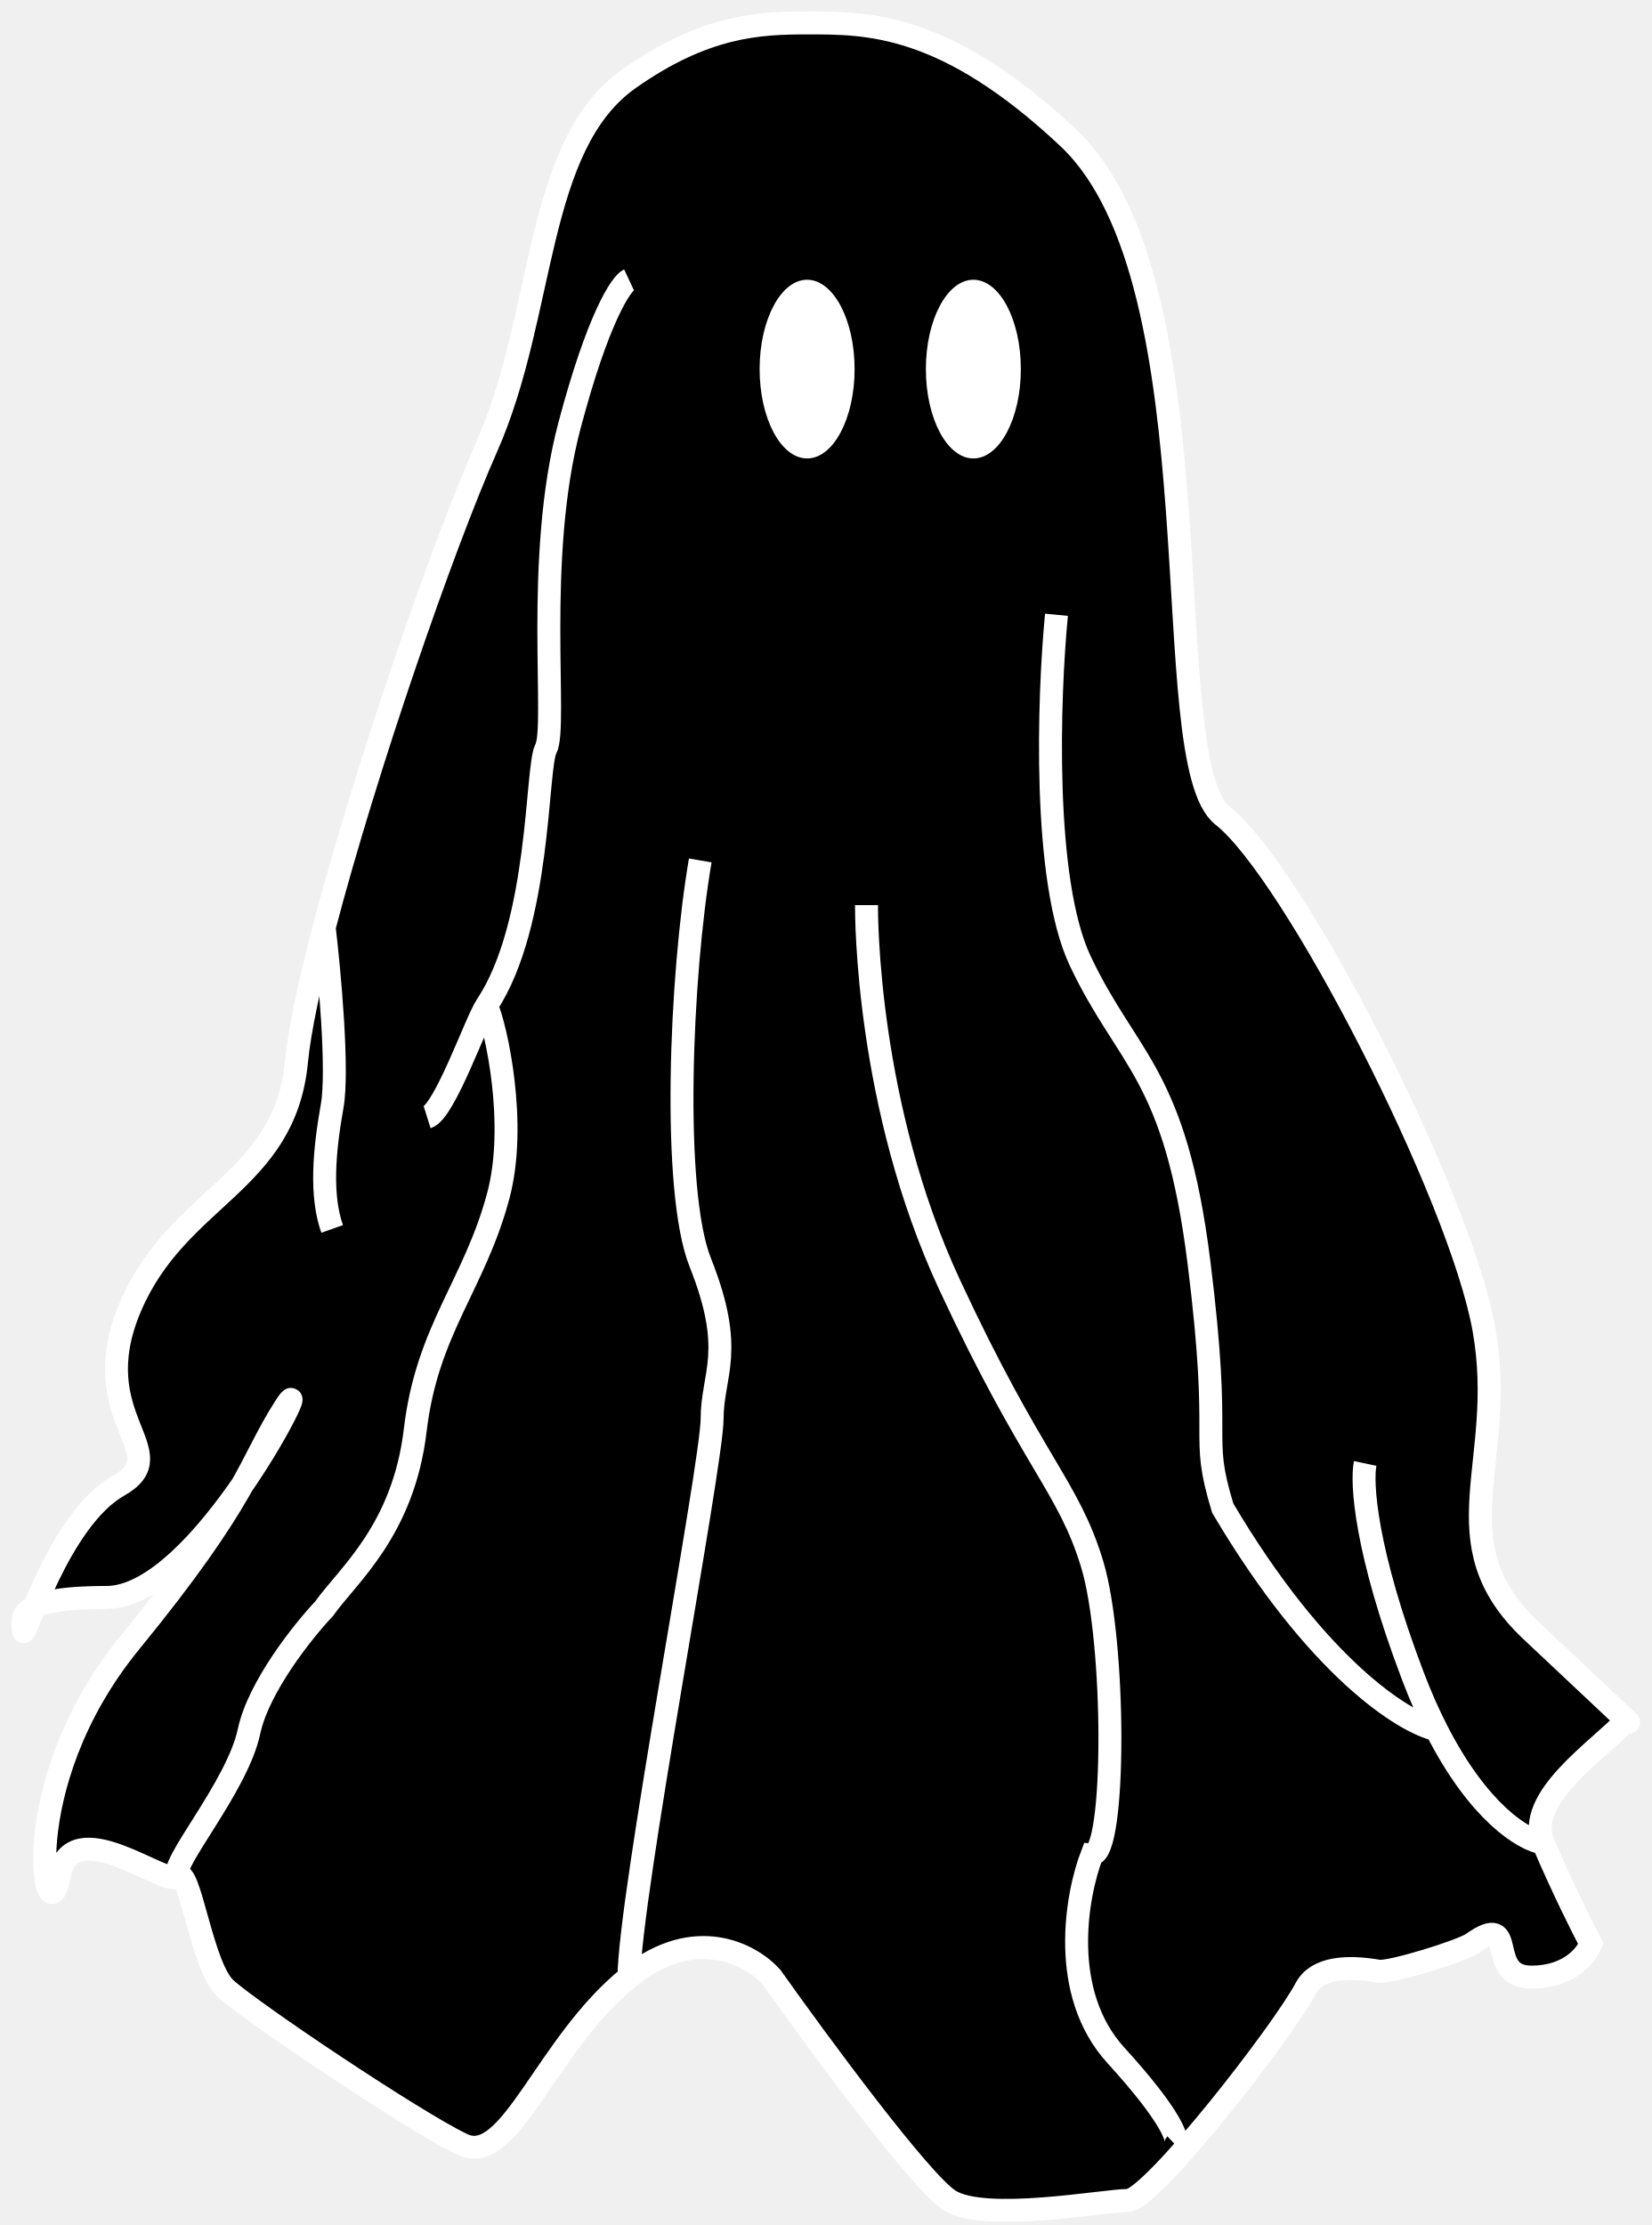
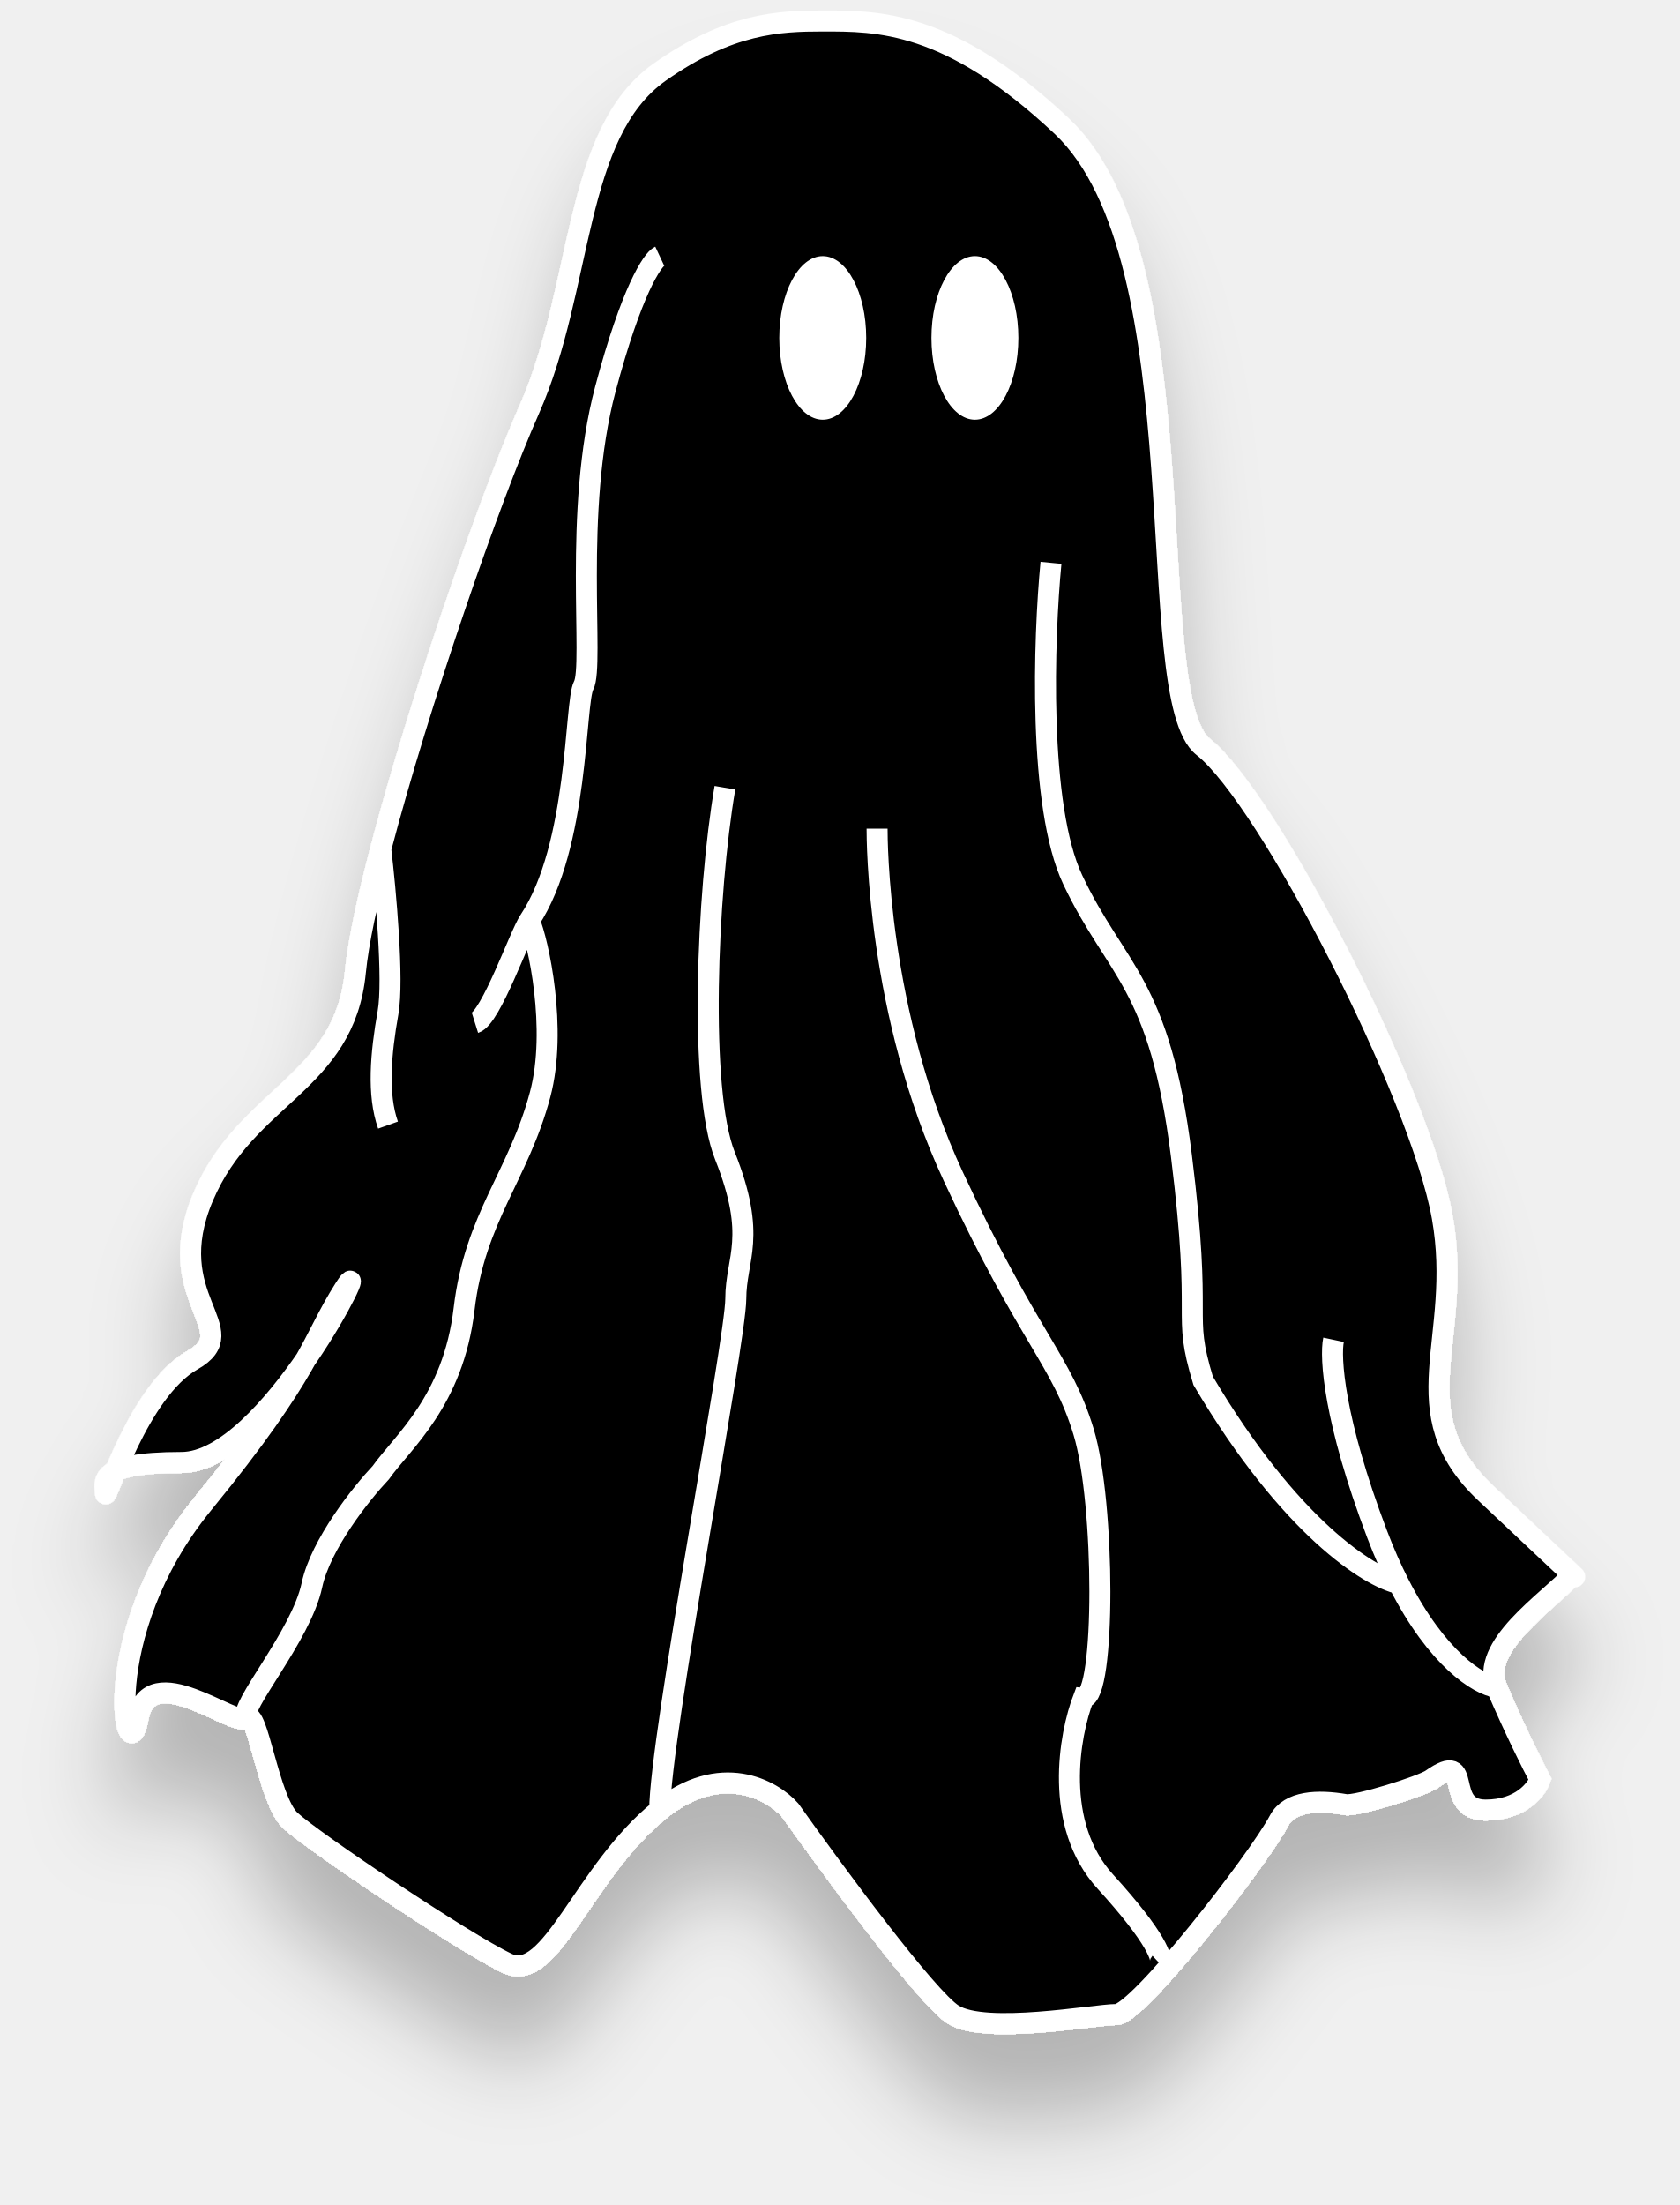
- <svg xmlns="http://www.w3.org/2000/svg" width="72" height="97" viewBox="0 0 72 97" fill="none">
-   <path d="M35.183 1L35.259 1C37.838 1 41.24 0.999 46.571 6.012C53.3 12.341 50.272 33.191 53.3 35.564C56.406 37.998 63.652 52.116 64.688 57.958C65.723 63.8 62.617 67.207 66.758 71.102L70.899 74.996C69.691 76.295 66.447 78.404 67.275 80.351C68.104 82.299 69.001 84.084 69.346 84.733C69.174 85.22 68.414 86.193 66.758 86.193C64.688 86.193 66.24 83.272 64.17 84.733C63.733 85.041 60.609 86.025 60.082 85.933C58.745 85.701 57.408 85.768 56.923 86.68C55.888 88.627 50.194 95.93 49.159 95.93C48.124 95.93 42.948 96.903 41.395 95.93C40.153 95.151 35.701 89.114 33.63 86.193C32.768 85.22 30.318 83.856 27.419 86.193C23.796 89.114 22.243 94.469 20.172 93.496C18.102 92.522 10.855 87.654 9.82 86.68C8.785 85.706 8.267 81.325 7.75 81.812C7.232 82.299 3.091 78.891 2.574 81.812C2.056 84.733 0.503 77.917 5.679 71.589C8.439 68.215 9.727 66.225 10.564 64.733C8.951 67.07 6.673 69.641 4.644 69.641C2.892 69.641 1.974 69.816 1.497 70.054C1.186 70.799 1.021 71.26 1.021 71.102C1.021 70.821 0.848 70.378 1.497 70.054C2.143 68.512 3.417 65.758 5.162 64.773C7.75 63.313 3.609 61.852 5.679 56.984C7.75 52.116 12.408 51.629 12.926 46.274C13.059 44.893 13.503 42.831 14.132 40.432C15.942 33.53 19.287 23.834 21.208 19.499C23.796 13.657 23.278 6.355 27.419 3.434C30.732 1.097 33.113 1 35.183 1Z" fill="black" />
-   <path d="M67.275 80.351C66.447 78.404 69.691 76.295 70.899 74.996C71.244 75.321 70.899 74.996 66.758 71.102C62.617 67.207 65.723 63.8 64.688 57.958C63.652 52.116 56.406 37.998 53.3 35.564C50.272 33.191 53.3 12.341 46.571 6.012C41.188 0.949 37.771 1 35.183 1C33.113 1 30.732 1.097 27.419 3.434C23.278 6.355 23.796 13.657 21.208 19.499C19.287 23.834 15.942 33.53 14.132 40.432M67.275 80.351C68.104 82.299 69.001 84.084 69.346 84.733C69.174 85.22 68.414 86.193 66.758 86.193C64.688 86.193 66.24 83.272 64.17 84.733V84.733C63.733 85.041 60.609 86.025 60.082 85.933C58.745 85.701 57.408 85.768 56.923 86.68C55.888 88.627 50.194 95.93 49.159 95.93C48.124 95.93 42.948 96.903 41.395 95.93C40.153 95.151 35.701 89.114 33.63 86.193C32.768 85.22 30.318 83.856 27.419 86.193M67.275 80.351C66.407 80.215 64.448 79.007 62.617 75.406M27.419 86.193C23.796 89.114 22.243 94.469 20.172 93.496C18.102 92.522 10.855 87.654 9.82 86.68C8.785 85.706 8.267 81.325 7.75 81.812M27.419 86.193C27.419 82.785 31.042 63.8 31.042 61.852C31.042 59.905 32.078 58.931 30.525 55.037C29.282 51.921 29.662 42.542 30.525 37.511M7.75 81.812C7.232 82.299 3.091 78.891 2.574 81.812C2.056 84.733 0.503 77.917 5.679 71.589C10.855 65.26 10.855 63.8 12.408 61.365C13.961 58.931 8.785 69.641 4.644 69.641C0.503 69.641 1.021 70.615 1.021 71.102C1.021 71.589 2.574 66.234 5.162 64.773C7.75 63.313 3.609 61.852 5.679 56.984C7.75 52.116 12.408 51.629 12.926 46.274C13.059 44.893 13.503 42.831 14.132 40.432M7.75 81.812C7.328 81.325 10.338 77.917 10.855 75.483C11.27 73.536 13.212 71.102 14.132 70.128C15.167 68.668 17.584 66.721 18.102 62.339C18.62 57.958 20.69 56.011 21.725 52.116C22.553 49 21.632 44.814 21.208 43.84M14.132 40.432C14.363 42.38 14.756 46.664 14.479 48.221C14.132 50.169 13.961 52.116 14.479 53.576M27.419 12.197C27.074 12.359 26.073 13.852 24.831 18.526C23.278 24.367 24.313 31.67 23.796 32.643C23.363 33.456 23.577 40.281 21.208 43.84M18.62 48.708C19.387 48.468 20.74 44.542 21.208 43.84M37.771 39.459C37.771 39.946 37.771 48.221 41.395 56.011C45.018 63.8 46.571 64.773 47.606 68.181C48.641 71.589 48.641 80.838 47.606 80.838C46.916 82.623 46.157 86.875 48.641 89.601C51.126 92.327 51.402 93.333 51.229 93.496M46.053 26.801C45.708 30.371 45.432 38.388 47.089 41.893C49.159 46.274 51.229 46.761 52.265 55.037C53.3 63.313 52.265 62.339 53.3 65.747C57.441 72.757 61.237 75.107 62.617 75.406M59.511 63.8C59.339 64.611 59.511 67.597 61.582 73.049C61.916 73.93 62.264 74.713 62.617 75.406" stroke="white" />
-   <ellipse cx="35.183" cy="16.091" rx="2.07" ry="3.895" fill="white" />
-   <ellipse cx="42.43" cy="16.091" rx="2.07" ry="3.895" fill="white" />
+ <svg xmlns="http://www.w3.org/2000/svg" width="80" height="105" viewBox="0 0 80 105" fill="none">
+   <g filter="url(#filter0_d_4_99)">
+     <path d="M39.183 1L39.259 1C41.838 1 45.24 0.999 50.571 6.012C57.3 12.341 54.272 33.191 57.3 35.564C60.406 37.998 67.652 52.116 68.688 57.958C69.723 63.8 66.617 67.207 70.758 71.102L74.899 74.996C73.691 76.295 70.447 78.404 71.275 80.351C72.104 82.299 73.001 84.084 73.346 84.733C73.174 85.22 72.414 86.193 70.758 86.193C68.688 86.193 70.24 83.272 68.17 84.733C67.733 85.041 64.609 86.025 64.082 85.933C62.745 85.701 61.408 85.768 60.923 86.68C59.888 88.627 54.194 95.93 53.159 95.93C52.124 95.93 46.948 96.903 45.395 95.93C44.153 95.151 39.701 89.114 37.63 86.193C36.768 85.22 34.318 83.856 31.419 86.193C27.796 89.114 26.243 94.469 24.172 93.496C22.102 92.522 14.855 87.654 13.82 86.68C12.785 85.706 12.267 81.325 11.75 81.812C11.232 82.299 7.091 78.891 6.574 81.812C6.056 84.733 4.503 77.917 9.679 71.589C12.439 68.215 13.727 66.225 14.564 64.733C12.951 67.07 10.673 69.641 8.644 69.641C6.892 69.641 5.974 69.816 5.497 70.054C5.186 70.799 5.021 71.26 5.021 71.102C5.021 70.821 4.848 70.378 5.497 70.054C6.143 68.512 7.417 65.758 9.162 64.773C11.75 63.313 7.609 61.852 9.679 56.984C11.75 52.116 16.408 51.629 16.926 46.274C17.059 44.893 17.503 42.831 18.132 40.432C19.942 33.53 23.287 23.834 25.208 19.499C27.796 13.657 27.278 6.355 31.419 3.434C34.732 1.097 37.113 1 39.183 1Z" fill="black" />
+     <path d="M71.275 80.351C70.447 78.404 73.691 76.295 74.899 74.996C75.244 75.321 74.899 74.996 70.758 71.102C66.617 67.207 69.723 63.8 68.688 57.958C67.652 52.116 60.406 37.998 57.3 35.564C54.272 33.191 57.3 12.341 50.571 6.012C45.188 0.949 41.771 1 39.183 1C37.113 1 34.732 1.097 31.419 3.434C27.278 6.355 27.796 13.657 25.208 19.499C23.287 23.834 19.942 33.53 18.132 40.432M71.275 80.351C72.104 82.299 73.001 84.084 73.346 84.733C73.174 85.22 72.414 86.193 70.758 86.193C68.688 86.193 70.24 83.272 68.17 84.733V84.733C67.733 85.041 64.609 86.025 64.082 85.933C62.745 85.701 61.408 85.768 60.923 86.68C59.888 88.627 54.194 95.93 53.159 95.93C52.124 95.93 46.948 96.903 45.395 95.93C44.153 95.151 39.701 89.114 37.63 86.193C36.768 85.22 34.318 83.856 31.419 86.193M71.275 80.351C70.407 80.215 68.448 79.007 66.617 75.406M31.419 86.193C27.796 89.114 26.243 94.469 24.172 93.496C22.102 92.522 14.855 87.654 13.82 86.68C12.785 85.706 12.267 81.325 11.75 81.812M31.419 86.193C31.419 82.785 35.042 63.8 35.042 61.852C35.042 59.905 36.078 58.931 34.525 55.037C33.282 51.921 33.662 42.542 34.525 37.511M11.75 81.812C11.232 82.299 7.091 78.891 6.574 81.812C6.056 84.733 4.503 77.917 9.679 71.589C14.855 65.26 14.855 63.8 16.408 61.365C17.961 58.931 12.785 69.641 8.644 69.641C4.503 69.641 5.021 70.615 5.021 71.102C5.021 71.589 6.574 66.234 9.162 64.773C11.75 63.313 7.609 61.852 9.679 56.984C11.75 52.116 16.408 51.629 16.926 46.274C17.059 44.893 17.503 42.831 18.132 40.432M11.75 81.812C11.328 81.325 14.338 77.917 14.855 75.483C15.27 73.536 17.212 71.102 18.132 70.128C19.167 68.668 21.584 66.721 22.102 62.339C22.62 57.958 24.69 56.011 25.725 52.116C26.553 49 25.632 44.814 25.208 43.84M18.132 40.432C18.363 42.38 18.756 46.664 18.479 48.221C18.132 50.169 17.961 52.116 18.479 53.576M31.419 12.197C31.074 12.359 30.073 13.852 28.831 18.526C27.278 24.367 28.313 31.67 27.796 32.643C27.363 33.456 27.577 40.281 25.208 43.84M22.62 48.708C23.387 48.468 24.74 44.542 25.208 43.84M41.771 39.459C41.771 39.946 41.771 48.221 45.395 56.011C49.018 63.8 50.571 64.773 51.606 68.181C52.641 71.589 52.641 80.838 51.606 80.838C50.916 82.623 50.157 86.875 52.641 89.601C55.126 92.327 55.402 93.333 55.229 93.496M50.053 26.801C49.708 30.371 49.432 38.388 51.089 41.893C53.159 46.274 55.229 46.761 56.265 55.037C57.3 63.313 56.265 62.339 57.3 65.747C61.441 72.757 65.237 75.107 66.617 75.406M63.511 63.8C63.339 64.611 63.511 67.597 65.582 73.049C65.916 73.93 66.264 74.713 66.617 75.406" stroke="white" />
+     <ellipse cx="39.183" cy="16.091" rx="2.07" ry="3.895" fill="white" />
+     <ellipse cx="46.43" cy="16.091" rx="2.07" ry="3.895" fill="white" />
+   </g>
+   <defs>
+     <filter id="filter0_d_4_99" x="0.5" y="0.5" width="79.104" height="104.362" filterUnits="userSpaceOnUse" color-interpolation-filters="sRGB">
+       <feFlood flood-opacity="0" result="BackgroundImageFix" />
+       <feColorMatrix in="SourceAlpha" type="matrix" values="0 0 0 0 0 0 0 0 0 0 0 0 0 0 0 0 0 0 127 0" result="hardAlpha" />
+       <feOffset dy="4" />
+       <feGaussianBlur stdDeviation="2" />
+       <feComposite in2="hardAlpha" operator="out" />
+       <feColorMatrix type="matrix" values="0 0 0 0 0 0 0 0 0 0 0 0 0 0 0 0 0 0 0.25 0" />
+       <feBlend mode="normal" in2="BackgroundImageFix" result="effect1_dropShadow_4_99" />
+       <feBlend mode="normal" in="SourceGraphic" in2="effect1_dropShadow_4_99" result="shape" />
+     </filter>
+   </defs>
</svg>
